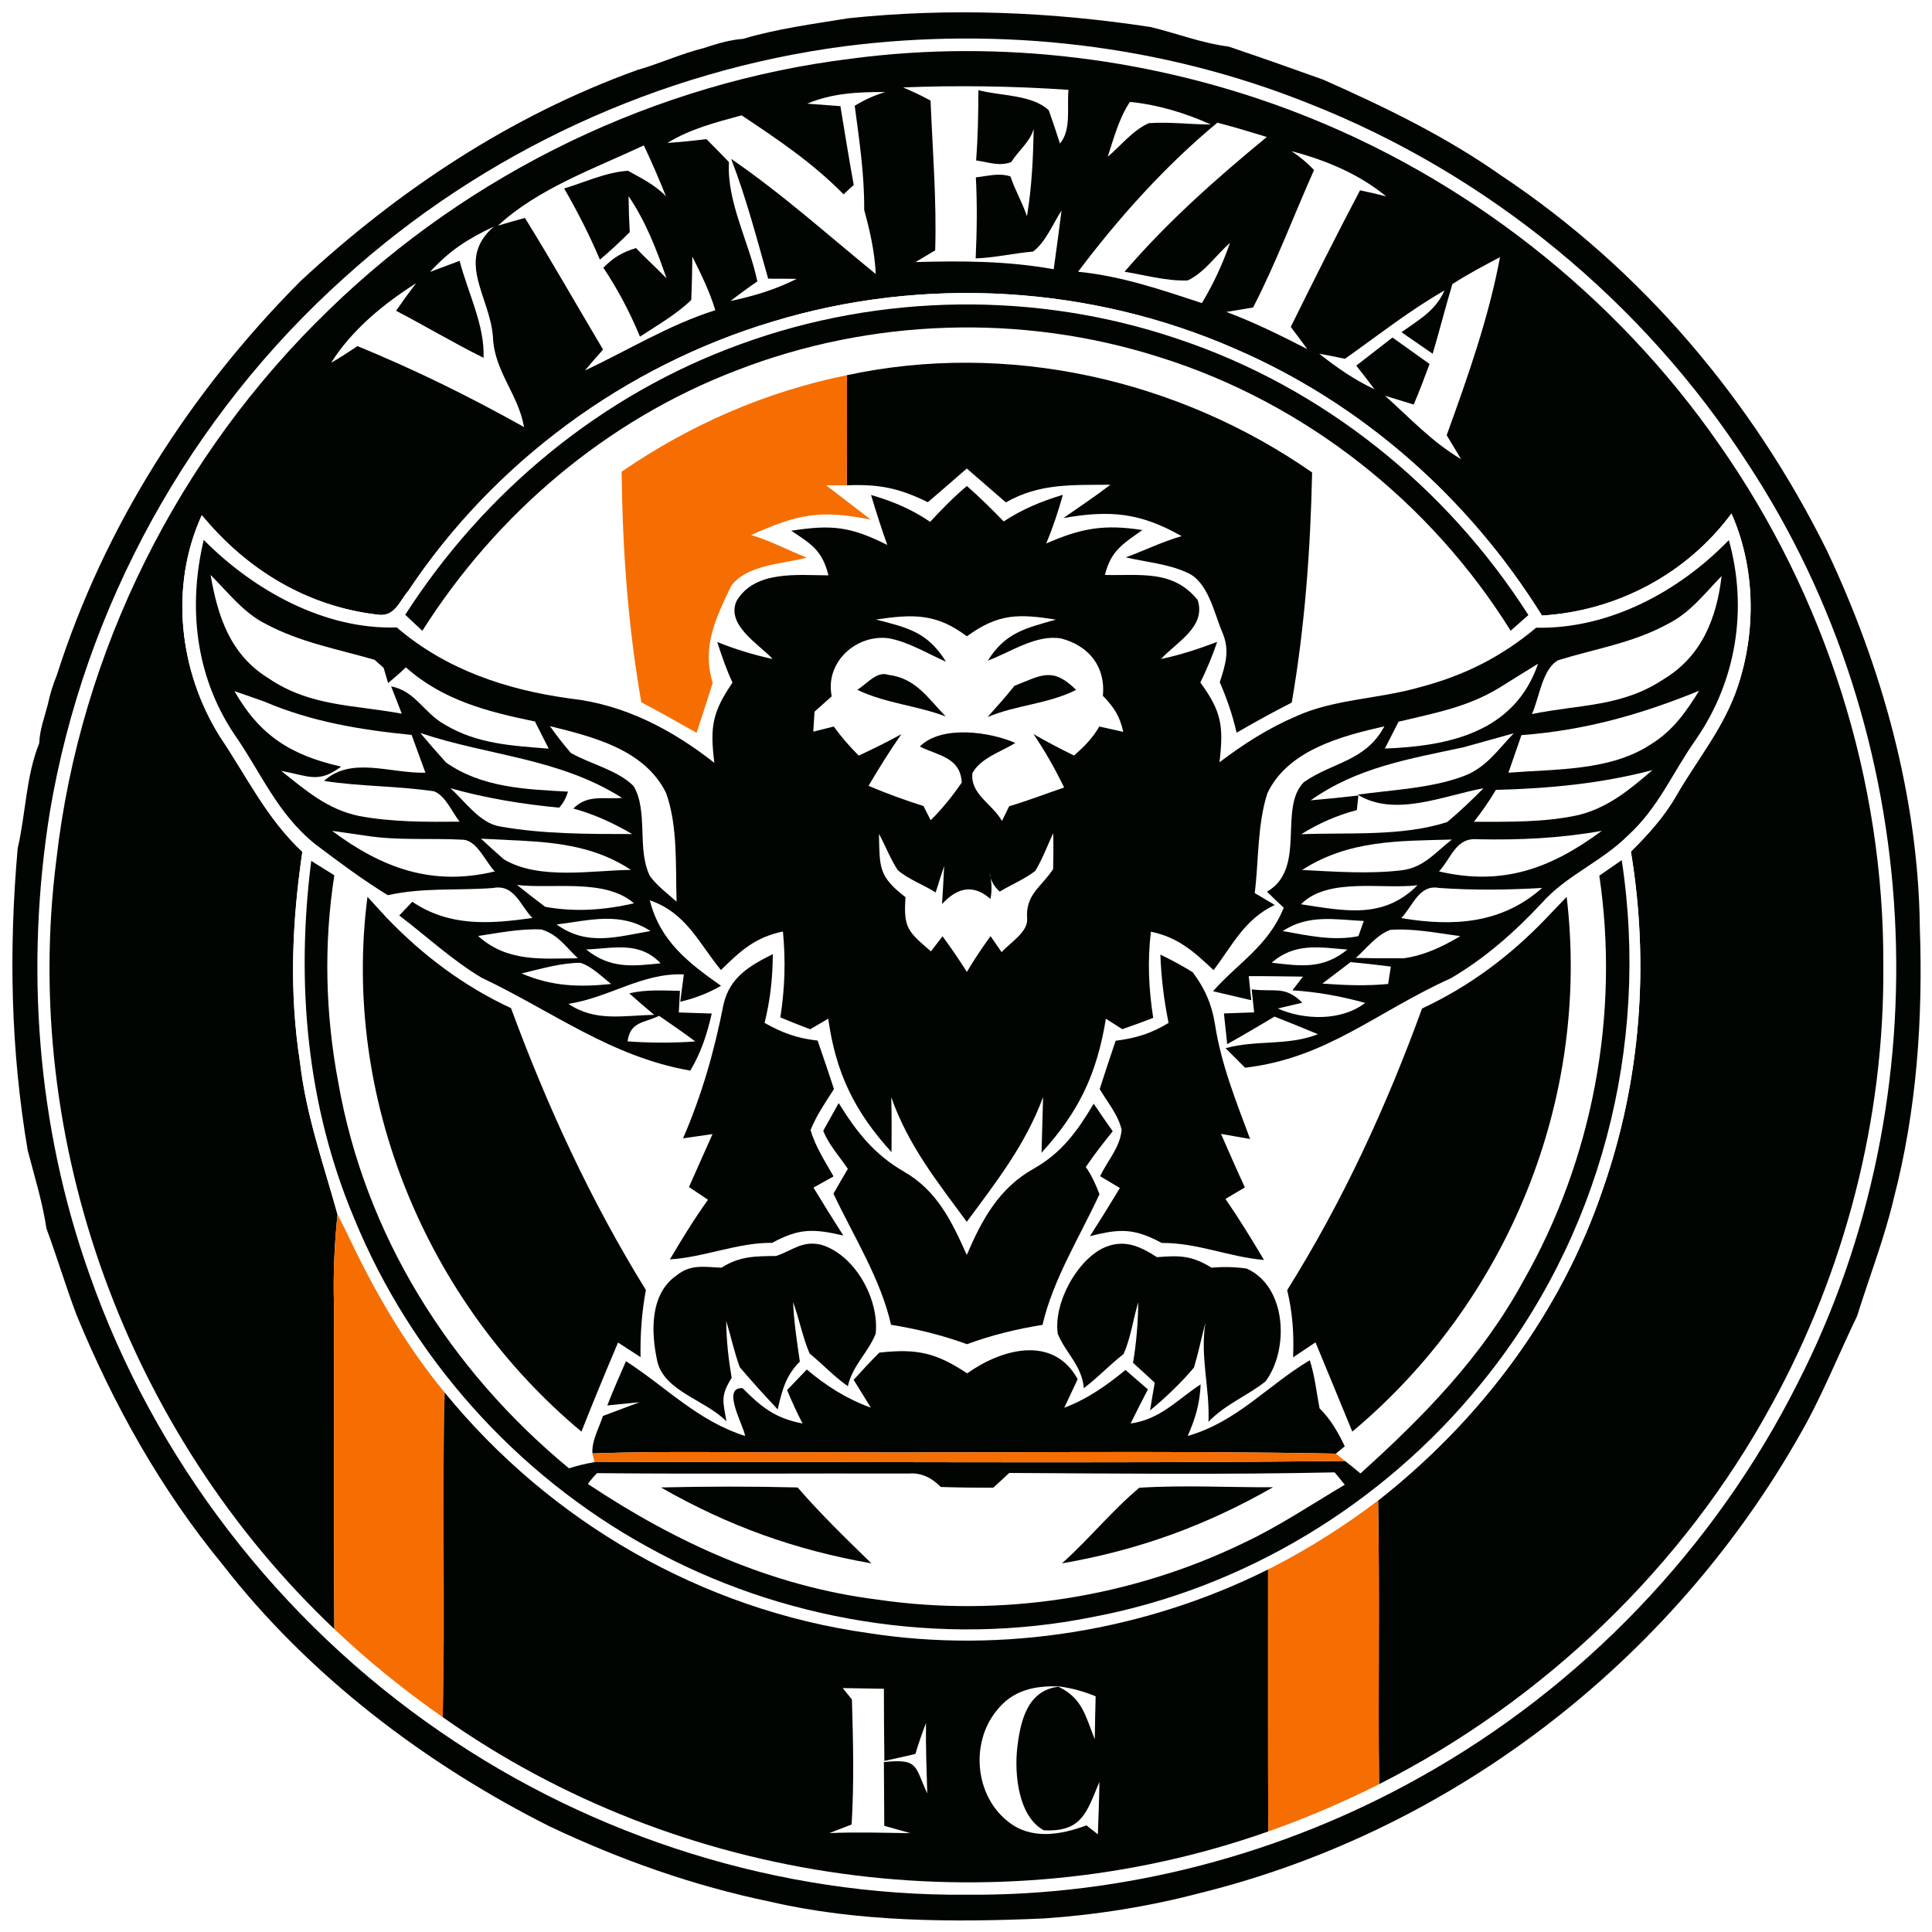
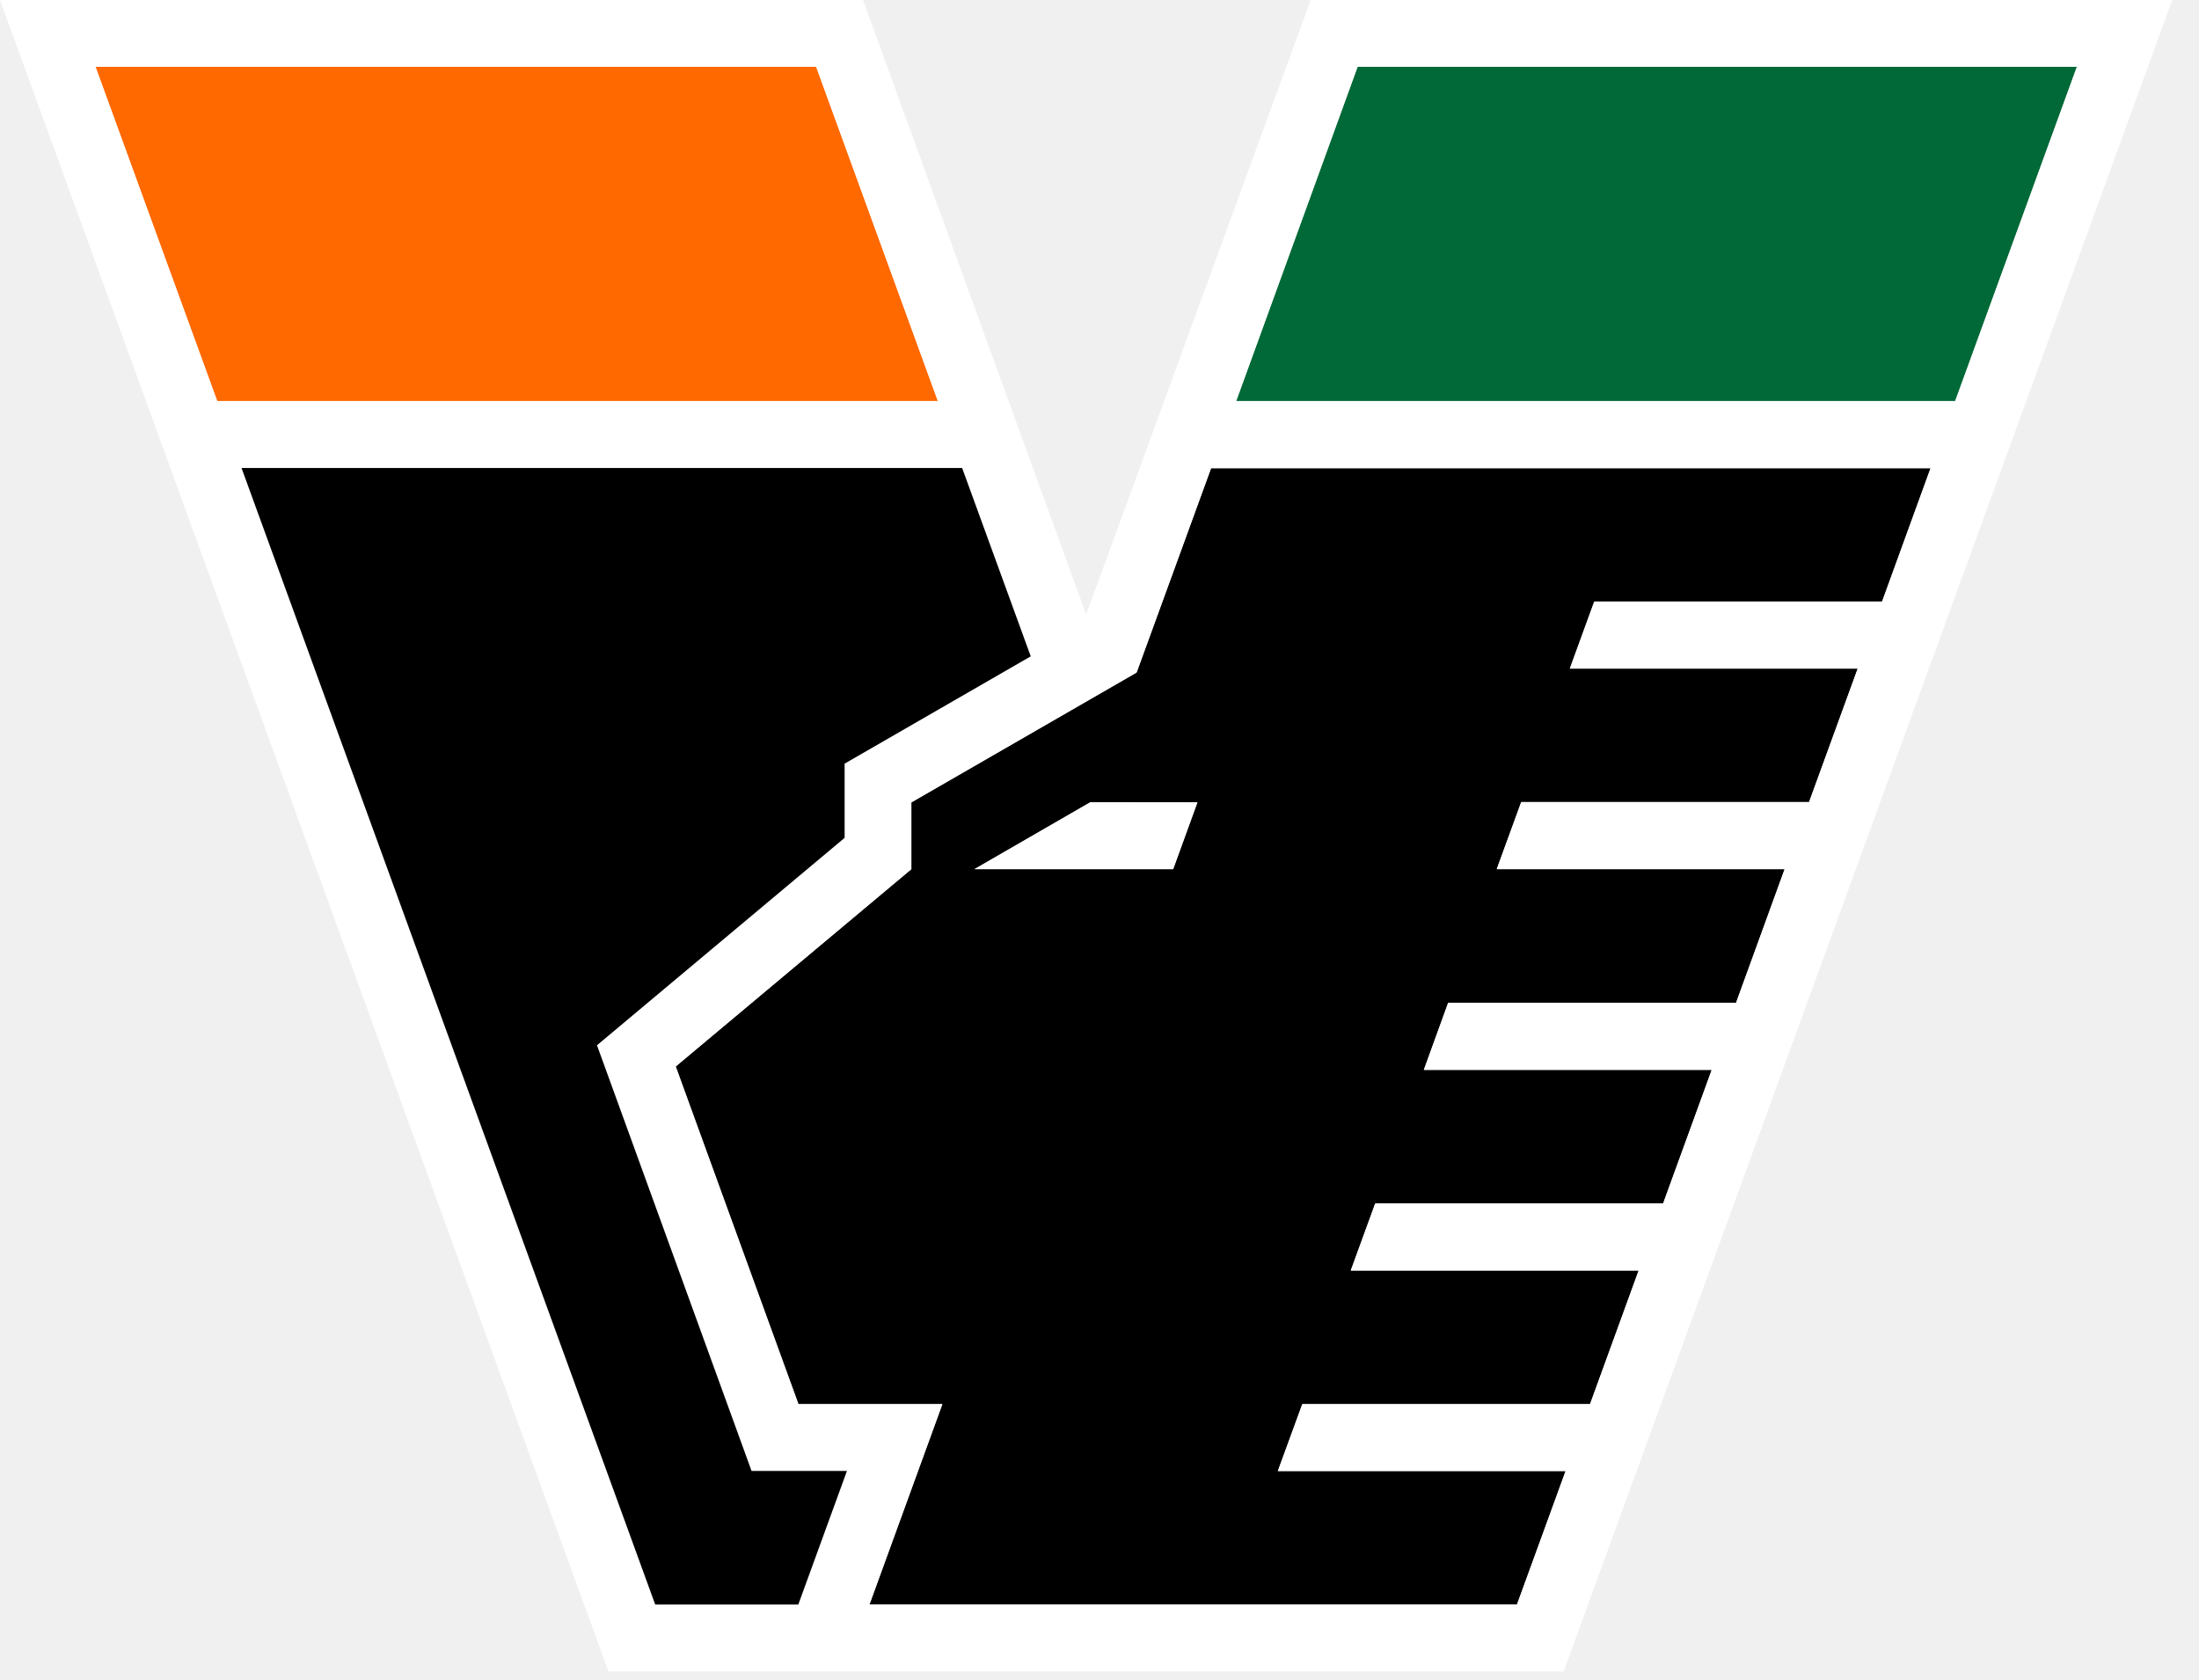
- <svg xmlns="http://www.w3.org/2000/svg" version="1.1" viewBox="0 0 200 200" width="200.0pt" height="200.0pt">
-   <path d="M 0.00 0.00 L 200.00 0.00 L 200.00 200.00 L 0.00 200.00 L 0.00 0.00 Z" fill="#ffffff" />
-   <path d="M 119.12 2.80 C 121.78 3.44 124.42 4.47 127.18 4.82 C 130.59 5.97 133.65 7.05 136.99 8.25 C 143.43 11.11 149.67 14.13 155.46 18.21 C 169.94 27.86 181.37 41.39 189.09 56.93 C 194.82 69.02 198.59 82.57 198.74 96.00 C 199.07 105.48 198.43 114.91 196.03 124.11 C 195.07 128.20 193.50 132.21 192.25 136.23 C 190.52 139.80 189.00 143.56 187.12 147.09 C 173.93 171.27 150.87 189.41 124.10 196.00 C 118.88 197.37 113.40 198.24 108.01 198.60 C 98.71 199.01 88.82 198.98 79.72 196.86 C 71.82 195.23 64.21 192.53 56.92 189.08 C 44.02 182.61 31.93 173.42 23.05 161.97 C 16.65 154.19 11.76 145.43 7.93 136.14 C 6.81 133.18 5.91 130.15 4.81 127.18 C 4.40 124.45 3.57 121.77 2.87 119.10 C 1.10 108.67 0.90 98.35 1.83 87.82 C 2.67 84.23 2.68 80.36 4.06 76.94 C 4.11 75.52 4.60 74.30 4.95 72.92 C 5.17 71.89 5.48 70.87 5.89 69.87 C 10.81 54.44 19.69 40.58 31.10 29.11 C 41.26 19.67 52.85 11.99 65.93 7.26 C 68.29 6.59 70.55 5.54 72.91 4.96 C 74.22 4.52 75.54 4.13 76.93 4.02 C 80.44 2.97 84.20 2.48 87.82 1.89 C 98.28 0.79 108.74 1.21 119.12 2.80 Z" fill="#010501" />
-   <path d="M 87.50 4.78 C 103.69 2.73 120.31 4.63 135.48 10.71 C 154.04 18.01 170.15 31.26 180.95 48.02 C 199.37 76.04 201.36 113.30 186.11 143.15 C 177.51 160.27 163.73 174.66 147.00 183.98 C 132.75 191.97 116.35 196.29 100.00 196.14 C 80.75 196.30 61.49 190.23 45.65 179.32 C 28.90 167.84 15.93 151.02 9.23 131.84 C 3.80 116.54 2.59 99.99 5.17 84.00 C 8.75 62.79 19.65 43.07 35.67 28.72 C 50.02 15.73 68.30 7.28 87.50 4.78 Z" fill="#ffffff" />
-   <path d="M 88.14 6.07 C 103.61 4.02 119.64 6.04 134.19 11.64 C 151.78 18.41 167.22 30.54 177.97 46.01 C 188.98 61.71 195.07 80.81 194.96 100.00 C 195.09 115.77 190.99 131.58 183.41 145.39 C 174.28 162.20 159.80 176.06 142.76 184.70 C 142.65 174.91 142.84 165.12 142.66 155.33 C 153.30 146.97 161.62 135.88 165.96 123.01 C 169.85 111.83 170.76 99.83 168.83 88.16 C 170.56 86.43 172.21 84.64 173.45 82.50 C 175.73 78.53 178.49 75.34 179.94 70.92 C 181.81 65.21 181.69 58.68 179.24 53.16 C 174.62 59.41 167.36 63.26 159.62 63.72 C 152.08 51.59 141.01 41.79 127.88 36.12 C 112.91 29.55 95.68 28.53 80.03 33.28 C 64.72 37.86 51.14 47.84 42.28 61.15 C 41.32 62.27 40.86 63.89 39.09 63.63 C 31.76 62.77 25.54 58.98 20.89 53.33 C 17.53 60.69 18.52 69.48 22.77 76.26 C 25.56 80.40 27.60 84.72 31.30 88.18 C 30.23 95.44 29.92 102.70 31.06 109.99 C 31.69 115.44 33.48 120.46 34.94 125.71 C 34.62 128.80 34.48 131.89 34.57 135.00 C 34.61 146.21 34.53 157.42 34.61 168.64 C 13.22 148.40 2.10 118.23 5.84 88.96 C 8.28 67.45 18.49 47.08 34.06 32.07 C 48.67 17.86 67.89 8.55 88.14 6.07 Z" fill="#010501" />
-   <path d="M 91.64 9.53 C 90.53 9.86 89.48 10.33 88.48 10.95 C 88.96 14.58 89.49 18.07 89.46 21.73 C 90.07 23.95 90.54 26.04 90.66 28.37 C 85.70 24.33 80.99 20.08 75.69 16.45 C 77.25 20.50 78.34 24.68 79.52 28.85 C 80.50 28.85 81.49 28.85 82.47 28.87 C 80.26 29.98 78.03 30.65 75.62 31.16 C 76.52 30.46 77.45 29.78 78.40 29.13 C 77.56 25.09 75.22 20.92 75.46 16.78 C 74.69 15.98 73.92 15.19 73.13 14.40 C 71.79 14.57 70.44 14.70 69.09 14.80 C 71.47 13.33 74.10 12.67 76.77 11.94 C 80.50 14.42 84.18 16.90 87.33 20.12 C 87.67 19.79 88.02 19.46 88.38 19.15 C 87.88 16.44 87.45 13.71 87.00 10.99 C 85.85 10.90 84.71 10.81 83.56 10.73 C 86.16 9.64 88.85 9.51 91.64 9.53 Z" fill="#ffffff" />
-   <path d="M 93.49 9.05 C 99.20 8.82 104.91 8.91 110.61 9.30 C 110.43 11.11 110.93 13.42 109.73 14.86 C 109.36 13.71 108.97 12.56 108.57 11.42 C 106.81 9.76 103.53 9.95 101.28 9.33 C 101.28 11.76 101.23 14.19 101.05 16.61 C 102.32 16.78 103.42 17.25 104.68 16.78 C 105.43 15.59 106.63 14.69 107.01 13.34 C 106.95 16.38 106.81 19.39 106.31 22.39 C 105.84 20.97 105.07 19.68 104.60 18.26 C 103.37 17.87 102.26 18.23 101.02 18.36 C 101.17 21.15 101.13 23.95 101.00 26.75 C 103.01 26.68 104.96 26.21 106.95 26.04 C 108.27 25.03 108.98 23.18 109.89 21.80 C 109.63 23.83 109.36 25.85 109.08 27.87 C 104.27 27.01 99.65 26.99 94.77 27.13 L 96.81 25.92 C 96.97 20.77 96.54 15.56 96.33 10.41 C 95.41 9.91 94.46 9.46 93.49 9.05 Z" fill="#ffffff" />
-   <path d="M 116.97 10.55 C 119.89 10.84 122.68 11.69 125.35 12.89 C 123.19 12.88 121.09 12.60 118.93 12.75 C 117.29 13.46 116.03 15.08 114.67 16.23 C 115.29 14.33 115.85 12.21 116.97 10.55 Z" fill="#ffffff" />
-   <path d="M 126.02 12.70 C 127.75 13.14 129.44 13.67 131.14 14.18 C 125.88 18.51 120.86 22.95 116.41 28.13 C 118.55 28.47 120.78 29.12 122.95 29.03 C 124.67 28.24 125.91 26.38 127.33 25.14 C 126.55 27.37 125.63 29.35 124.42 31.38 C 120.18 29.98 116.07 28.57 111.60 28.13 C 115.81 22.54 120.62 17.17 126.02 12.70 Z" fill="#ffffff" />
-   <path d="M 66.65 15.05 C 67.47 16.79 68.23 18.54 68.94 20.32 C 67.81 19.14 66.42 18.46 65.01 17.68 C 62.78 17.81 60.53 18.87 58.40 19.51 C 59.79 21.91 61.02 24.33 62.10 26.88 C 63.18 25.98 64.19 25.02 65.19 24.03 C 65.12 22.79 65.08 21.55 65.07 20.31 C 66.85 22.93 67.97 25.84 69.00 28.82 C 67.97 27.75 66.86 26.76 65.84 25.68 C 64.36 26.13 63.53 26.65 62.46 27.71 C 63.98 30.01 65.20 32.31 66.25 34.85 C 68.04 33.67 70.01 32.55 71.56 31.05 C 71.62 29.56 71.66 28.06 71.67 26.56 C 72.58 28.38 73.45 30.15 74.05 32.11 C 69.24 33.63 65.08 36.23 60.55 38.35 C 61.16 37.62 61.79 36.90 62.43 36.19 C 59.73 31.65 57.12 27.05 54.34 22.56 C 53.41 22.81 52.48 23.08 51.55 23.36 C 55.66 19.53 61.60 17.42 66.65 15.05 Z" fill="#ffffff" />
-   <path d="M 133.70 15.65 C 137.25 16.58 140.64 17.99 143.50 20.33 C 142.60 20.10 141.70 19.89 140.79 19.70 C 138.33 24.37 135.96 29.10 133.62 33.84 C 134.19 34.60 134.77 35.37 135.33 36.14 C 132.59 34.73 129.84 33.37 126.95 32.29 L 129.72 31.83 C 132.09 27.24 133.92 22.32 136.03 17.60 C 135.34 16.87 134.56 16.22 133.70 15.65 Z" fill="#ffffff" />
-   <path d="M 51.11 23.46 C 47.12 26.97 50.72 30.65 51.03 34.89 C 51.17 38.45 53.64 40.76 54.25 44.21 C 48.62 41.06 42.98 38.28 37.01 35.83 C 36.11 36.42 35.22 37.02 34.28 37.55 C 36.41 34.16 39.72 31.44 43.07 29.32 C 42.36 30.25 41.67 31.20 41.00 32.17 C 44.05 33.76 46.98 35.52 50.06 37.04 C 50.19 33.66 48.41 30.24 47.58 27.00 L 44.51 28.15 C 46.55 25.93 48.41 24.73 51.11 23.46 Z" fill="#ffffff" />
-   <path d="M 155.28 26.62 C 154.12 32.87 151.92 39.08 149.76 45.05 C 150.25 45.88 150.75 46.70 151.25 47.53 C 148.22 45.74 145.98 43.29 143.38 40.97 L 146.35 41.88 C 146.93 40.49 147.47 39.09 147.99 37.68 C 146.71 36.76 145.43 35.85 144.15 34.94 C 142.90 35.90 141.65 36.88 140.40 37.85 C 141.04 38.65 141.67 39.47 142.29 40.30 C 140.22 39.33 138.36 38.04 136.57 36.62 C 137.46 36.78 138.34 36.95 139.23 37.14 C 142.67 34.71 145.91 32.14 149.53 30.07 C 148.61 32.18 146.86 33.11 145.08 34.39 C 146.16 35.13 147.23 35.88 148.31 36.62 C 149.02 34.22 149.63 31.80 150.35 29.41 C 151.94 28.38 153.61 27.50 155.28 26.62 Z" fill="#ffffff" />
-   <path d="M 127.88 36.12 C 141.01 41.79 152.08 51.59 159.62 63.72 C 167.36 63.26 174.62 59.41 179.24 53.16 C 181.69 58.68 181.81 65.21 179.94 70.92 C 178.49 75.34 175.73 78.53 173.45 82.50 C 172.21 84.64 170.56 86.43 168.83 88.16 C 170.76 99.83 169.85 111.83 165.96 123.01 C 161.62 135.88 153.30 146.97 142.66 155.33 C 139.09 158.04 135.28 160.45 131.27 162.47 C 118.61 168.80 103.87 171.24 89.86 169.05 C 72.69 166.64 56.97 157.56 46.03 144.15 C 42.13 139.41 39.04 134.16 36.39 128.64 C 35.92 127.66 35.44 126.68 34.94 125.71 C 33.48 120.46 31.69 115.44 31.06 109.99 C 29.92 102.70 30.23 95.44 31.30 88.18 C 27.60 84.72 25.56 80.40 22.77 76.26 C 18.52 69.48 17.53 60.69 20.89 53.33 C 25.54 58.98 31.76 62.77 39.09 63.63 C 40.86 63.89 41.32 62.27 42.28 61.15 C 51.14 47.84 64.72 37.86 80.03 33.28 C 95.68 28.53 112.91 29.55 127.88 36.12 Z" fill="#ffffff" />
-   <path d="M 121.94 35.09 C 136.92 40.09 149.73 50.39 158.22 63.67 C 157.61 64.21 156.99 64.75 156.38 65.29 C 148.06 51.94 135.06 41.67 120.02 36.97 C 105.77 32.43 90.13 32.94 76.20 38.36 C 62.75 43.52 51.41 53.16 43.72 65.30 C 43.13 64.75 42.54 64.19 41.95 63.64 C 50.17 50.85 62.33 40.81 76.66 35.63 C 91.13 30.34 107.35 30.14 121.94 35.09 Z" fill="#010501" />
-   <path d="M 135.83 48.91 C 135.66 56.86 135.08 64.88 133.72 72.73 C 131.79 73.71 129.89 74.76 128.01 75.85 C 127.60 74.02 127.01 72.33 126.27 70.62 C 126.86 68.81 127.34 67.31 126.53 65.45 C 125.67 63.43 125.06 60.17 122.85 59.26 C 120.90 58.37 118.61 58.18 116.54 57.70 C 118.48 56.98 120.32 56.08 122.32 55.50 C 118.06 53.09 114.98 52.77 110.08 53.63 C 111.72 52.49 113.37 51.39 114.95 50.18 C 111.09 50.22 107.60 50.00 104.13 52.01 C 102.78 50.84 101.43 49.68 100.08 48.50 C 98.74 49.67 97.40 50.84 96.05 51.99 C 93.09 50.53 91.00 50.10 87.66 50.24 C 87.68 46.44 87.69 42.64 87.67 38.84 C 104.27 35.27 121.96 39.25 135.83 48.91 Z" fill="#010501" />
-   <path d="M 87.67 38.84 C 87.69 42.64 87.68 46.44 87.66 50.24 L 85.52 50.24 C 87.07 51.41 88.59 52.61 90.14 53.79 C 84.89 52.74 82.55 53.23 77.76 55.39 C 79.77 55.98 81.58 56.97 83.52 57.72 C 81.05 58.40 77.35 58.42 75.69 60.65 C 74.11 63.96 72.62 66.96 73.78 70.69 C 73.23 72.42 72.69 74.14 72.11 75.86 C 70.22 74.79 68.32 73.72 66.39 72.70 C 65.00 64.80 64.44 56.84 64.35 48.83 C 71.40 43.98 79.27 40.54 87.67 38.84 Z" fill="#f66e01" />
-   <path d="M 100.09 50.31 C 101.42 51.47 102.67 52.71 103.90 53.98 C 105.84 52.70 107.79 51.90 110.03 51.22 C 109.55 52.95 108.98 54.63 108.31 56.26 C 111.90 54.68 114.30 54.25 118.26 54.87 C 116.21 56.32 115.00 57.02 114.38 59.52 C 117.98 59.61 121.43 58.94 123.98 62.11 C 124.89 64.90 121.78 66.47 120.19 68.22 C 122.19 67.80 124.10 67.17 126.00 66.45 C 125.51 67.89 124.93 69.29 124.26 70.65 C 126.46 73.67 126.68 75.16 126.24 78.91 C 128.71 77.04 131.31 75.37 134.17 74.15 C 138.09 72.36 142.76 72.36 147.02 71.13 C 151.57 69.93 155.41 68.01 159.02 64.98 C 166.57 65.14 173.81 61.24 178.97 55.91 C 180.95 63.01 179.75 70.49 175.56 76.55 C 173.07 80.09 171.71 83.58 168.51 86.50 C 165.74 89.26 162.15 90.59 159.56 93.53 C 156.79 96.49 153.70 99.22 150.19 101.27 C 142.40 104.79 137.38 109.53 128.89 110.53 L 126.87 108.51 C 130.06 107.62 133.29 108.30 136.43 107.06 C 134.94 106.44 133.45 105.83 131.94 105.24 C 130.32 106.20 128.69 107.17 127.04 108.09 L 126.70 104.91 C 127.74 104.87 128.79 104.84 129.83 104.80 L 129.57 102.42 C 132.04 102.72 133.00 102.01 134.82 103.80 L 132.28 104.40 C 135.00 105.61 138.87 105.72 141.32 103.82 C 138.82 103.13 136.37 102.68 133.79 102.52 L 134.88 101.10 C 133.01 101.08 131.14 101.04 129.27 101.05 L 129.53 103.54 C 128.21 103.23 126.89 102.92 125.57 102.61 C 128.22 99.63 131.31 97.90 132.89 93.97 C 132.31 93.42 131.73 92.87 131.16 92.31 C 135.30 89.90 132.29 83.70 134.97 80.97 C 138.00 78.86 141.36 78.83 143.31 75.19 C 138.91 76.18 133.29 77.65 131.19 82.14 C 130.15 85.39 130.31 89.08 129.89 92.45 C 130.58 92.86 131.27 93.27 131.96 93.68 C 128.84 95.15 127.61 97.81 125.63 100.43 C 123.63 98.54 121.95 97.02 119.14 96.45 C 118.78 99.50 118.91 102.34 119.38 105.37 C 118.32 105.78 117.25 106.17 116.18 106.54 C 115.61 106.18 115.05 105.82 114.48 105.46 C 113.55 111.15 111.71 115.07 107.82 119.33 C 107.87 117.41 107.92 115.49 107.98 113.57 C 106.14 118.52 103.17 122.30 100.08 126.48 C 97.01 122.31 94.01 118.56 92.26 113.58 C 92.31 115.48 92.31 117.38 92.29 119.27 C 88.48 115.10 86.51 111.06 85.74 105.45 C 85.12 105.82 84.49 106.19 83.87 106.55 C 82.83 106.16 81.80 105.75 80.78 105.32 C 81.25 102.29 81.34 99.49 81.05 96.43 C 78.16 97.03 76.66 98.43 74.63 100.42 C 72.29 97.55 71.02 94.49 67.27 93.20 C 68.33 97.43 71.28 99.68 74.64 102.05 C 73.34 102.80 71.93 103.35 70.42 103.70 L 70.79 100.87 C 66.46 100.69 63.09 103.27 58.84 103.92 C 61.66 105.81 64.52 105.11 67.72 105.06 C 66.85 104.33 65.99 103.59 65.14 102.83 C 66.89 102.42 68.62 102.54 70.39 102.57 L 70.27 104.81 C 71.41 104.85 72.54 104.88 73.68 104.92 C 73.20 107.04 72.58 108.95 71.46 110.83 C 63.24 109.40 57.18 104.68 49.85 101.21 C 46.81 99.40 44.15 96.91 41.33 94.77 C 41.78 94.30 42.23 93.83 42.68 93.35 C 46.55 95.96 50.71 95.65 55.11 95.03 C 53.82 93.69 53.24 91.49 51.01 91.93 C 47.33 92.20 43.78 91.86 40.15 92.67 C 37.54 91.08 35.05 89.21 32.61 87.37 C 28.65 84.16 27.09 80.07 24.16 75.87 C 20.22 69.89 19.45 62.80 21.09 55.89 C 26.25 61.10 33.58 65.20 41.07 64.95 C 46.18 69.33 52.43 71.41 59.01 72.31 C 64.63 72.93 69.56 75.52 73.95 78.97 C 73.48 75.23 73.74 73.73 75.83 70.66 C 75.19 69.30 74.71 67.89 74.25 66.46 C 76.14 67.22 78.00 67.79 79.99 68.22 C 78.55 66.67 75.18 64.73 76.23 62.25 C 78.10 59.00 82.59 59.55 85.76 59.56 C 85.12 56.99 84.03 56.35 81.91 54.94 C 86.17 54.28 88.05 54.52 91.85 56.41 C 91.24 54.70 90.69 52.98 90.17 51.24 C 92.44 51.90 94.34 52.70 96.29 54.02 C 97.49 52.72 98.73 51.45 100.09 50.31 Z" fill="#010501" />
-   <path d="M 21.80 59.52 C 23.55 61.26 25.23 63.45 27.45 64.56 C 31.06 66.50 34.89 67.18 38.77 68.30 L 39.71 69.13 L 40.18 70.71 C 40.80 70.17 41.44 69.66 42.01 69.08 C 45.87 72.51 50.46 73.67 55.38 74.69 C 55.86 75.63 56.33 76.57 56.80 77.50 C 52.98 77.19 49.44 77.03 46.06 75.02 C 43.82 73.77 43.03 71.55 40.49 71.05 L 41.59 73.88 C 36.61 72.95 32.14 73.16 27.80 70.22 C 23.85 67.79 22.55 63.86 21.80 59.52 Z" fill="#ffffff" />
-   <path d="M 178.22 59.63 C 177.71 63.98 176.17 67.91 172.28 70.27 C 167.92 73.20 163.54 72.90 158.58 73.92 C 159.34 72.31 159.65 69.21 161.32 68.34 C 165.16 67.15 169.01 66.57 172.61 64.61 C 174.98 63.43 176.41 61.49 178.22 59.63 Z" fill="#ffffff" />
-   <path d="M 100.09 65.87 C 103.35 63.50 105.42 63.53 109.31 64.14 C 106.18 65.03 104.08 65.47 102.26 68.39 C 104.60 67.52 107.30 65.63 109.87 66.10 C 112.70 66.84 114.47 69.01 114.17 72.03 C 115.31 73.21 115.91 74.10 116.28 75.76 C 115.45 75.58 114.62 75.40 113.80 75.21 C 113.10 76.42 112.22 77.31 111.18 78.21 C 109.76 77.52 108.36 76.78 106.98 75.99 C 108.19 77.76 109.22 79.60 110.16 81.52 C 108.26 82.17 106.40 82.89 104.47 83.46 C 104.22 83.97 103.97 84.48 103.72 84.99 C 102.74 83.21 100.45 82.26 100.66 80.05 C 101.46 78.49 103.70 77.79 105.11 76.91 C 102.46 75.75 97.46 75.03 95.22 77.28 C 97.12 78.24 99.41 78.37 99.56 81.01 C 98.60 82.40 97.55 83.72 96.34 84.91 C 96.10 84.42 95.85 83.93 95.60 83.44 C 93.66 82.83 91.78 82.14 89.91 81.35 C 90.98 79.53 92.10 77.74 93.31 76.00 C 91.87 76.80 90.39 77.52 88.90 78.22 C 87.95 77.28 87.10 76.30 86.31 75.21 L 84.19 75.74 C 84.23 75.05 84.28 74.36 84.32 73.67 C 84.91 73.14 85.51 72.61 86.10 72.08 C 85.38 68.58 88.60 65.64 91.99 66.07 C 94.06 66.45 96.01 67.66 97.93 68.50 C 96.02 65.44 94.04 65.00 90.68 64.13 C 94.50 63.58 96.89 63.46 100.09 65.87 Z" fill="#ffffff" />
-   <path d="M 91.96 69.86 C 94.80 70.20 96.06 72.27 97.90 74.17 C 94.88 73.02 91.68 72.82 88.75 71.41 C 89.69 70.83 90.78 69.43 91.96 69.86 Z" fill="#010501" />
-   <path d="M 111.40 71.42 C 108.46 72.89 105.22 72.97 102.23 74.23 C 103.18 73.17 104.13 72.11 105.01 71.00 C 107.83 69.89 108.96 69.00 111.40 71.42 Z" fill="#010501" />
-   <path d="M 159.22 68.71 C 156.79 75.79 150.03 77.24 143.36 77.49 C 143.83 76.56 144.31 75.63 144.78 74.71 C 148.45 73.83 151.90 73.21 155.17 71.22 C 156.52 70.37 157.87 69.54 159.22 68.71 Z" fill="#ffffff" />
-   <path d="M 175.89 71.51 C 174.57 73.65 173.18 75.63 171.00 76.98 C 166.80 79.83 161.05 79.60 156.15 79.99 C 156.60 78.70 157.05 77.40 157.50 76.10 C 164.10 75.60 169.80 73.98 175.89 71.51 Z" fill="#ffffff" />
-   <path d="M 24.27 71.55 C 25.31 71.90 26.35 72.27 27.39 72.64 C 32.28 74.73 37.36 75.56 42.61 76.08 C 43.09 77.39 43.56 78.69 44.04 79.99 C 40.37 80.08 36.38 78.26 33.54 80.84 C 37.32 81.43 41.17 81.35 44.95 81.92 C 46.16 82.43 46.79 84.07 47.58 85.06 C 44.14 85.09 40.56 85.11 37.17 84.47 C 33.88 83.79 31.66 81.82 29.11 79.80 C 31.94 80.32 32.97 81.13 35.31 79.36 C 30.14 78.19 26.91 76.17 24.27 71.55 Z" fill="#ffffff" />
-   <path d="M 56.93 75.17 C 61.39 76.28 66.71 77.57 68.95 82.08 C 70.19 85.55 69.92 89.70 70.04 93.34 C 69.10 92.51 68.02 91.70 67.28 90.69 C 65.90 87.91 67.14 84.02 65.59 81.37 C 63.93 79.72 61.14 79.10 59.10 77.95 C 58.33 77.06 57.61 76.13 56.93 75.17 Z" fill="#ffffff" />
-   <path d="M 43.51 75.88 C 50.68 78.28 57.83 78.45 64.40 82.60 C 62.47 82.76 60.83 82.21 59.35 83.70 C 61.54 84.30 63.49 85.20 65.44 86.34 C 60.91 86.34 56.25 86.35 51.78 85.56 C 49.65 85.22 48.16 82.95 46.62 81.60 C 50.36 82.64 54.02 83.24 57.88 83.61 C 58.34 83.11 58.60 82.58 58.80 81.95 C 54.43 81.71 49.89 81.55 46.17 78.93 C 45.27 77.93 44.38 76.92 43.51 75.88 Z" fill="#ffffff" />
-   <path d="M 156.70 75.91 C 155.00 77.68 153.83 79.49 151.47 80.36 C 148.06 81.62 144.12 81.76 140.55 82.26 C 144.39 84.65 149.53 82.33 153.57 81.60 C 152.37 82.82 151.13 83.99 149.83 85.09 C 145.12 86.62 139.59 86.16 134.70 86.36 C 136.54 85.21 138.46 84.38 140.46 83.86 C 140.51 83.36 140.57 82.85 140.62 82.35 C 138.97 82.54 137.33 82.71 135.68 82.85 C 140.49 79.44 145.86 78.57 151.49 77.36 C 153.23 76.88 154.96 76.40 156.70 75.91 Z" fill="#ffffff" />
-   <path d="M 171.06 79.72 C 168.73 81.72 166.54 83.56 163.50 84.35 C 159.98 85.15 156.17 85.07 152.58 85.07 C 153.41 84.01 154.17 82.93 154.85 81.77 C 160.39 81.62 165.69 81.13 171.06 79.72 Z" fill="#ffffff" />
-   <path d="M 34.38 86.01 C 35.54 86.18 36.70 86.34 37.86 86.51 C 41.24 87.04 44.60 86.74 47.99 86.93 C 49.42 87.07 50.29 89.26 51.22 90.21 C 44.72 91.78 39.53 89.85 34.38 86.01 Z" fill="#ffffff" />
-   <path d="M 165.82 86.01 C 160.56 89.89 155.58 91.75 148.97 90.21 C 150.27 88.79 150.71 86.67 152.96 86.88 C 157.37 86.97 161.46 86.78 165.82 86.01 Z" fill="#ffffff" />
-   <path d="M 49.79 86.82 C 51.15 86.88 52.52 86.95 53.88 87.02 C 57.96 87.23 61.83 87.73 65.31 90.05 C 61.25 90.10 55.80 91.13 52.16 88.96 C 51.36 88.26 50.57 87.55 49.79 86.82 Z" fill="#ffffff" />
-   <path d="M 90.99 86.32 C 91.66 87.55 92.16 88.90 92.93 90.07 C 94.05 91.04 95.60 91.58 96.86 92.39 C 97.14 91.47 97.44 90.55 97.74 89.64 C 97.68 90.96 97.60 92.27 97.52 93.59 C 99.19 91.76 100.86 91.58 102.53 93.06 C 102.71 92.17 102.67 91.27 102.43 90.33 C 102.51 91.07 102.86 91.72 103.49 92.30 C 104.69 91.57 106.06 91.02 107.18 90.15 C 107.91 88.92 108.43 87.54 109.03 86.24 C 109.06 87.49 109.05 88.73 109.02 89.97 C 107.78 91.85 106.13 92.59 106.33 95.13 C 106.41 96.52 104.50 97.62 103.69 98.57 C 103.31 98.02 102.93 97.47 102.54 96.91 C 101.67 98.11 100.85 99.33 100.09 100.61 C 99.29 99.35 98.46 98.13 97.57 96.92 C 97.17 97.45 96.77 97.97 96.37 98.49 C 94.04 96.45 93.50 96.13 93.74 92.88 C 90.93 90.70 91.07 89.84 90.99 86.32 Z" fill="#ffffff" />
-   <path d="M 150.30 86.91 C 148.54 88.27 147.38 89.83 145.04 90.10 C 141.67 90.49 138.16 90.23 134.79 90.06 C 139.63 86.95 144.77 87.06 150.30 86.91 Z" fill="#ffffff" />
-   <path d="M 32.22 89.12 C 33.02 89.61 33.82 90.11 34.61 90.61 C 33.50 97.71 33.68 104.95 35.01 112.01 C 37.77 127.85 46.57 141.82 58.90 152.00 C 59.77 151.72 60.65 151.51 61.54 151.36 C 87.43 151.27 113.35 151.52 139.24 151.24 C 139.78 151.66 140.31 152.09 140.83 152.53 C 147.38 146.63 153.41 140.46 157.67 132.65 C 164.88 120.03 167.69 105.02 165.56 90.65 C 166.34 90.11 167.11 89.57 167.88 89.04 C 170.81 108.28 165.65 128.19 153.29 143.27 C 143.20 155.70 128.77 164.46 113.02 167.41 C 97.46 170.53 80.79 167.80 66.94 160.08 C 53.41 152.61 42.57 140.49 36.69 126.19 C 31.73 114.43 30.62 101.72 32.22 89.12 Z" fill="#010501" />
-   <path d="M 53.52 91.61 C 57.24 92.05 62.63 90.90 65.63 93.51 C 62.56 94.21 59.54 94.44 56.43 93.87 C 55.45 93.13 54.48 92.37 53.52 91.61 Z" fill="#ffffff" />
-   <path d="M 146.74 91.64 C 143.18 95.21 139.15 94.28 134.68 93.61 C 137.43 90.78 143.15 92.09 146.74 91.64 Z" fill="#ffffff" />
-   <path d="M 148.97 91.92 C 152.56 92.17 156.04 92.13 159.64 91.92 C 155.45 95.65 150.39 95.94 145.06 95.04 C 146.25 93.80 146.90 91.53 148.97 91.92 Z" fill="#ffffff" />
-   <path d="M 38.04 92.84 C 38.70 93.56 39.36 94.28 40.02 95.00 C 43.74 98.88 48.01 102.10 52.90 104.36 C 56.65 114.54 61.15 124.30 66.86 133.54 C 66.43 135.87 66.27 138.12 66.31 140.49 C 65.53 139.98 64.76 139.48 63.98 138.98 C 62.68 142.04 61.41 145.11 60.19 148.20 C 44.15 134.83 35.35 113.64 38.04 92.84 Z" fill="#010501" />
-   <path d="M 162.18 92.84 C 164.66 113.76 156.11 134.72 139.99 148.20 C 138.72 145.12 137.46 142.04 136.18 138.96 C 135.40 139.48 134.63 139.99 133.86 140.51 C 133.96 138.10 133.81 135.91 133.25 133.55 C 139.00 124.37 143.51 114.57 147.21 104.40 C 152.11 102.11 156.31 98.97 160.04 95.08 C 160.76 94.33 161.47 93.58 162.18 92.84 Z" fill="#010501" />
-   <path d="M 57.62 95.70 C 61.10 95.27 64.19 94.34 67.34 96.38 C 63.81 96.98 60.79 97.98 57.62 95.70 Z" fill="#ffffff" />
-   <path d="M 141.18 95.34 L 140.62 96.91 C 138.03 97.44 135.33 96.84 132.78 96.38 C 135.48 94.63 138.14 95.19 141.18 95.34 Z" fill="#ffffff" />
-   <path d="M 49.49 96.89 C 51.61 96.58 53.89 96.11 56.05 96.22 C 57.75 96.73 58.58 98.03 59.82 99.20 C 56.01 99.23 52.53 99.62 49.49 96.89 Z" fill="#ffffff" />
-   <path d="M 143.92 96.26 C 146.31 96.08 148.82 96.60 151.17 96.91 C 149.28 98.02 147.46 98.90 145.26 99.21 C 143.62 99.21 141.98 99.20 140.34 99.18 C 141.44 98.19 142.51 96.78 143.92 96.26 Z" fill="#ffffff" />
-   <path d="M 60.68 98.29 C 63.57 98.17 66.16 97.40 68.39 99.72 C 65.38 100.04 63.15 100.27 60.68 98.29 Z" fill="#ffffff" />
-   <path d="M 139.48 98.30 C 136.93 100.36 134.69 100.01 131.64 99.66 C 134.03 97.57 136.56 98.06 139.48 98.30 Z" fill="#ffffff" />
-   <path d="M 80.00 98.77 C 79.99 101.23 79.74 103.50 79.15 105.89 C 80.98 106.93 82.54 107.49 84.64 107.72 C 85.21 109.39 85.79 111.06 86.33 112.74 C 85.44 114.14 84.53 115.43 83.91 116.98 C 84.39 118.67 85.42 120.25 86.29 121.78 C 85.60 122.16 84.90 122.55 84.21 122.94 C 85.22 124.61 86.25 126.26 87.30 127.90 C 84.13 127.17 82.71 127.16 79.93 128.66 C 76.40 128.61 72.90 130.16 69.35 130.37 C 70.59 128.27 71.86 126.19 73.29 124.20 L 71.32 122.88 C 72.14 121.05 72.95 119.23 73.76 117.40 L 70.71 117.84 C 72.68 113.28 73.94 108.83 74.90 103.97 C 75.55 101.15 77.61 99.97 80.00 98.77 Z" fill="#010501" />
-   <path d="M 140.34 99.18 C 141.98 99.20 143.62 99.21 145.26 99.21 C 145.41 99.82 145.56 100.43 145.70 101.04 C 145.06 101.43 144.39 101.70 143.70 101.86 C 143.80 101.26 143.89 100.66 143.98 100.06 C 142.59 99.88 141.20 99.73 139.81 99.60 L 140.34 99.18 Z" fill="#010501" />
-   <path d="M 53.99 100.77 C 55.95 100.31 58.06 99.67 60.08 99.67 C 61.28 100.05 62.28 101.10 63.27 101.86 C 59.92 102.21 57.11 102.11 53.99 100.77 Z" fill="#ffffff" />
-   <path d="M 120.12 98.82 C 121.27 99.37 122.38 99.97 123.46 100.64 C 124.73 102.33 125.43 103.91 125.77 106.01 C 126.41 110.17 127.95 113.99 129.41 117.91 L 126.40 117.38 C 127.21 119.23 128.02 121.09 128.87 122.92 C 128.20 123.32 127.53 123.71 126.86 124.11 C 128.27 126.16 129.57 128.28 130.85 130.43 C 127.22 130.13 123.96 128.64 120.26 128.67 C 117.46 127.18 116.03 127.14 112.83 127.97 C 113.89 126.32 114.92 124.66 115.93 122.98 C 115.25 122.57 114.56 122.17 113.88 121.76 C 114.72 120.03 115.92 118.82 116.11 116.99 C 115.80 115.45 114.62 114.08 113.84 112.74 C 114.37 111.07 114.93 109.40 115.49 107.74 C 117.62 107.46 119.15 107.00 120.97 105.89 C 120.49 103.53 120.21 101.23 120.12 98.82 Z" fill="#010501" />
-   <path d="M 139.81 99.60 C 141.20 99.73 142.59 99.88 143.98 100.06 C 143.89 100.66 143.80 101.26 143.70 101.86 C 141.41 102.08 139.17 101.99 136.89 101.82 C 137.87 101.09 138.83 100.33 139.81 99.60 Z" fill="#ffffff" />
-   <path d="M 68.23 105.16 C 69.49 106.03 70.75 106.89 71.97 107.81 C 69.63 107.98 67.29 107.97 64.96 107.80 C 65.28 105.73 66.59 105.94 68.23 105.16 Z" fill="#ffffff" />
-   <path d="M 113.22 114.25 C 113.86 115.21 114.52 116.17 115.19 117.11 C 114.21 118.31 113.27 119.53 112.40 120.81 C 113.02 121.67 113.43 122.63 113.82 123.62 C 111.78 128.03 109.00 132.46 107.92 137.15 C 105.22 137.58 102.66 138.21 100.10 139.15 C 97.52 138.21 94.94 137.58 92.24 137.14 C 91.17 132.39 88.36 127.98 86.28 123.57 C 86.77 122.71 87.26 121.85 87.77 121.00 C 86.86 119.65 85.82 118.55 85.22 117.06 L 86.82 114.19 C 88.69 117.20 90.50 119.51 93.60 121.30 C 97.03 123.28 98.53 126.45 100.08 129.91 C 101.65 126.26 103.40 123.01 106.99 120.99 C 109.89 119.37 111.56 117.05 113.22 114.25 Z" fill="#010501" />
-   <path d="M 34.94 125.71 C 35.44 126.68 35.92 127.66 36.39 128.64 C 39.04 134.16 42.13 139.41 46.03 144.15 C 45.73 155.34 46.11 166.56 45.83 177.76 C 41.87 175.00 38.11 171.96 34.61 168.64 C 34.53 157.42 34.61 146.21 34.57 135.00 C 34.48 131.89 34.62 128.80 34.94 125.71 Z" fill="#f66e01" />
-   <path d="M 85.06 128.87 C 88.56 129.96 91.03 134.54 90.65 138.06 C 89.89 140.00 88.25 141.35 87.77 143.50 C 86.33 142.50 85.17 141.22 83.81 140.12 C 83.08 138.41 82.74 136.54 82.10 134.79 C 82.19 136.86 82.50 138.90 82.80 140.95 C 81.34 142.40 80.95 143.95 80.51 145.90 C 79.16 144.47 77.85 143.03 76.58 141.53 C 76.01 139.97 75.66 138.34 75.18 136.75 C 75.19 138.72 75.41 140.68 75.74 142.63 C 74.57 144.52 74.84 145.03 75.20 147.14 C 73.00 144.90 68.76 144.04 68.04 140.91 C 67.39 137.93 67.24 133.93 70.08 132.00 C 71.53 130.83 72.99 131.17 74.69 131.23 C 76.57 130.03 78.19 130.04 80.33 130.02 C 82.06 129.45 83.08 128.36 85.06 128.87 Z" fill="#010501" />
-   <path d="M 114.17 129.21 C 116.30 128.21 117.96 128.98 119.77 130.14 C 122.13 129.95 123.35 129.96 125.42 131.23 C 126.65 131.12 127.86 131.15 129.05 131.32 C 133.24 133.20 133.45 139.75 131.00 143.01 C 129.12 144.50 126.82 145.38 125.10 147.19 C 125.25 143.68 124.21 140.46 124.79 136.90 C 124.38 138.46 124.06 140.03 123.60 141.57 C 122.26 143.16 120.65 144.69 119.05 146.01 C 119.20 145.05 119.37 144.09 119.54 143.14 C 118.80 142.45 118.05 141.76 117.29 141.08 C 117.64 138.98 117.81 136.94 117.83 134.81 C 117.30 136.58 117.06 138.49 116.31 140.17 C 114.88 141.28 113.65 142.61 112.20 143.70 C 111.99 141.35 110.33 140.09 109.50 138.08 C 109.05 135.00 111.35 130.63 114.17 129.21 Z" fill="#010501" />
-   <path d="M 91.03 140.02 C 94.94 139.59 96.89 140.03 100.12 142.17 C 103.66 139.65 109.01 138.14 111.56 142.77 C 111.09 143.76 110.63 144.74 110.17 145.73 C 112.58 144.82 114.53 143.44 116.51 141.82 C 117.28 142.49 118.05 143.16 118.83 143.83 C 118.22 145.00 117.62 146.18 117.04 147.36 C 120.14 146.92 121.81 144.93 124.29 143.31 C 124.21 145.29 123.74 146.86 122.95 148.65 C 128.08 147.18 131.19 143.43 135.59 140.81 C 136.11 142.44 136.28 144.11 136.60 145.79 C 137.76 146.93 138.51 148.26 139.21 149.72 L 138.29 150.48 C 120.54 150.14 102.76 150.43 85.00 150.33 C 77.11 150.41 69.21 150.17 61.33 150.46 C 61.23 149.15 62.02 147.82 62.41 146.58 C 63.67 146.10 64.94 145.63 66.20 145.16 L 62.87 145.49 C 63.46 143.94 64.14 142.44 64.80 140.91 C 68.99 143.61 72.22 147.09 77.13 148.65 C 77.03 147.66 74.62 143.57 76.87 143.70 C 78.83 145.68 80.26 146.82 83.08 147.36 C 82.49 146.22 81.96 145.07 81.48 143.90 C 82.16 143.20 82.84 142.49 83.52 141.77 C 85.53 143.47 87.66 144.82 90.15 145.72 C 89.56 144.76 88.97 143.80 88.37 142.84 C 89.24 141.88 90.11 140.93 91.03 140.02 Z" fill="#010501" />
-   <path d="M 46.03 144.15 C 56.97 157.56 72.69 166.64 89.86 169.05 C 103.87 171.24 118.61 168.80 131.27 162.47 C 131.28 171.51 131.25 180.55 131.29 189.59 C 102.89 199.63 70.41 195.13 45.83 177.76 C 46.11 166.56 45.73 155.34 46.03 144.15 Z" fill="#010501" />
-   <path d="M 61.33 150.46 C 69.21 150.17 77.11 150.41 85.00 150.33 C 102.76 150.43 120.54 150.14 138.29 150.48 L 139.24 151.24 C 113.35 151.52 87.43 151.27 61.54 151.36 L 61.33 150.46 Z" fill="#f66e01" />
-   <path d="M 61.80 152.50 C 72.56 152.60 83.33 152.51 94.08 152.54 C 95.29 152.44 96.39 152.91 97.39 153.93 C 99.20 153.99 101.01 154.01 102.82 154.01 C 103.37 153.50 103.93 152.99 104.48 152.48 C 115.70 152.54 126.94 152.66 138.16 152.42 C 138.52 152.84 138.87 153.27 139.21 153.70 C 135.74 155.75 132.38 158.02 128.73 159.73 C 117.07 165.38 103.66 167.47 90.84 165.59 C 79.87 164.22 69.98 159.69 60.86 153.62 L 61.07 153.33 C 61.30 153.04 61.54 152.76 61.80 152.50 Z" fill="#ffffff" />
-   <path d="M 68.42 153.98 C 73.14 153.87 77.86 153.86 82.57 153.98 C 84.97 156.75 87.59 159.29 90.21 161.84 C 82.32 160.46 75.37 157.96 68.42 153.98 Z" fill="#010501" />
-   <path d="M 117.94 154.01 C 122.53 153.72 127.18 153.98 131.78 153.96 C 124.81 157.94 117.85 160.47 109.93 161.84 C 112.72 159.35 115.09 156.40 117.94 154.01 Z" fill="#010501" />
-   <path d="M 142.66 155.33 C 142.84 165.12 142.65 174.91 142.76 184.70 C 139.05 186.57 135.22 188.21 131.29 189.59 C 131.25 180.55 131.28 171.51 131.27 162.47 C 135.28 160.45 139.09 158.04 142.66 155.33 Z" fill="#f66e01" />
-   <path d="M 87.24 174.75 C 88.66 174.78 90.08 174.79 91.50 174.82 C 91.50 177.31 91.52 179.80 91.55 182.29 C 92.62 182.06 93.69 181.82 94.76 181.57 C 95.09 180.48 95.45 179.41 95.86 178.37 C 95.82 180.80 95.92 183.23 95.99 185.66 C 94.67 182.83 95.14 182.03 91.50 182.41 C 91.51 184.61 91.52 186.81 91.54 189.01 C 92.45 189.26 93.35 189.52 94.25 189.77 C 91.46 189.73 88.64 189.64 85.86 189.76 L 88.16 188.87 C 88.42 184.58 88.32 180.22 88.19 175.93 C 87.88 175.54 87.56 175.14 87.24 174.75 Z" fill="#ffffff" />
-   <path d="M 109.65 174.58 C 110.98 174.76 112.18 175.09 113.42 175.60 C 113.38 177.08 113.35 178.57 113.33 180.05 C 112.38 177.72 112.10 175.82 109.57 174.61 C 106.31 174.99 105.62 178.25 105.30 180.97 C 105.01 183.66 105.40 188.01 108.05 189.47 C 112.05 189.68 112.51 187.53 113.81 184.46 C 113.79 186.27 113.71 188.08 113.65 189.89 C 113.26 189.58 112.87 189.27 112.47 188.96 C 109.85 189.94 106.79 190.48 104.42 188.62 C 100.94 185.96 100.43 180.50 103.13 177.13 C 104.79 174.98 107.05 174.48 109.65 174.58 Z" fill="#ffffff" />
+ <svg xmlns="http://www.w3.org/2000/svg" width="55" height="42" viewBox="0 0 55 42" fill="none">
+   <g clip-path="url(#clip0_1972_727)">
+     <path d="M51.946 1.671L48.902 10.031H30.916L33.955 1.671H51.946Z" fill="#006937" />
+     <path d="M20.413 1.671L23.457 10.031H5.431L2.389 1.671H20.413Z" fill="#FF6900" />
+     <path d="M48.288 11.705L47.071 15.052H39.871L39.261 16.726H46.461L45.244 20.068H38.044L37.433 21.742H44.634L43.417 25.09H36.216L35.609 26.764H42.81L41.593 30.108H34.392L33.782 31.782H40.982L39.765 35.127H32.568L31.958 36.797H39.155L37.938 40.139H21.742L23.566 35.127H19.966L16.896 26.68L22.79 21.745V20.074L28.425 16.825L30.287 11.714H48.282L48.288 11.705ZM29.342 21.739L29.949 20.068H27.268L24.371 21.739H29.338H29.342Z" fill="black" />
+     <path d="M54.332 0L39.11 41.807H15.219L0 0H21.585L27.166 15.372L32.782 0H54.332ZM48.902 10.031L51.946 1.671H33.955L30.92 10.031H48.905H48.902ZM47.071 15.053L48.288 11.705H30.294L28.431 16.816L22.796 20.065V21.735L16.902 26.671L19.972 35.117H23.572L21.748 40.13H37.944L39.162 36.788H31.964L32.575 35.117H39.772L40.989 31.773H33.788L34.398 30.099H41.599L42.816 26.754H35.616L36.223 25.08H43.423L44.64 21.732H37.44L38.05 20.058H45.25L46.467 16.717H39.267L39.877 15.043H47.078L47.071 15.053ZM25.78 16.417L24.064 11.705H6.041L16.388 40.133H19.966L21.183 36.791H18.8L14.931 26.144L21.125 20.956V19.1L25.783 16.417H25.78ZM23.457 10.031L20.413 1.671H2.389L5.434 10.031H23.46H23.457Z" fill="white" />
+     <path d="M29.949 20.068L29.342 21.739H24.374L27.272 20.065L29.949 20.068Z" fill="white" />
+     <path d="M24.064 11.705L25.78 16.416L21.125 19.1V20.956L14.931 26.144L18.797 36.791H21.183L19.966 40.133H16.388L6.041 11.705H24.064Z" fill="black" />
+   </g>
+   <defs>
+     <clipPath id="clip0_1972_727">
+       <rect width="54.332" height="41.807" fill="white" />
+     </clipPath>
+   </defs>
</svg>
